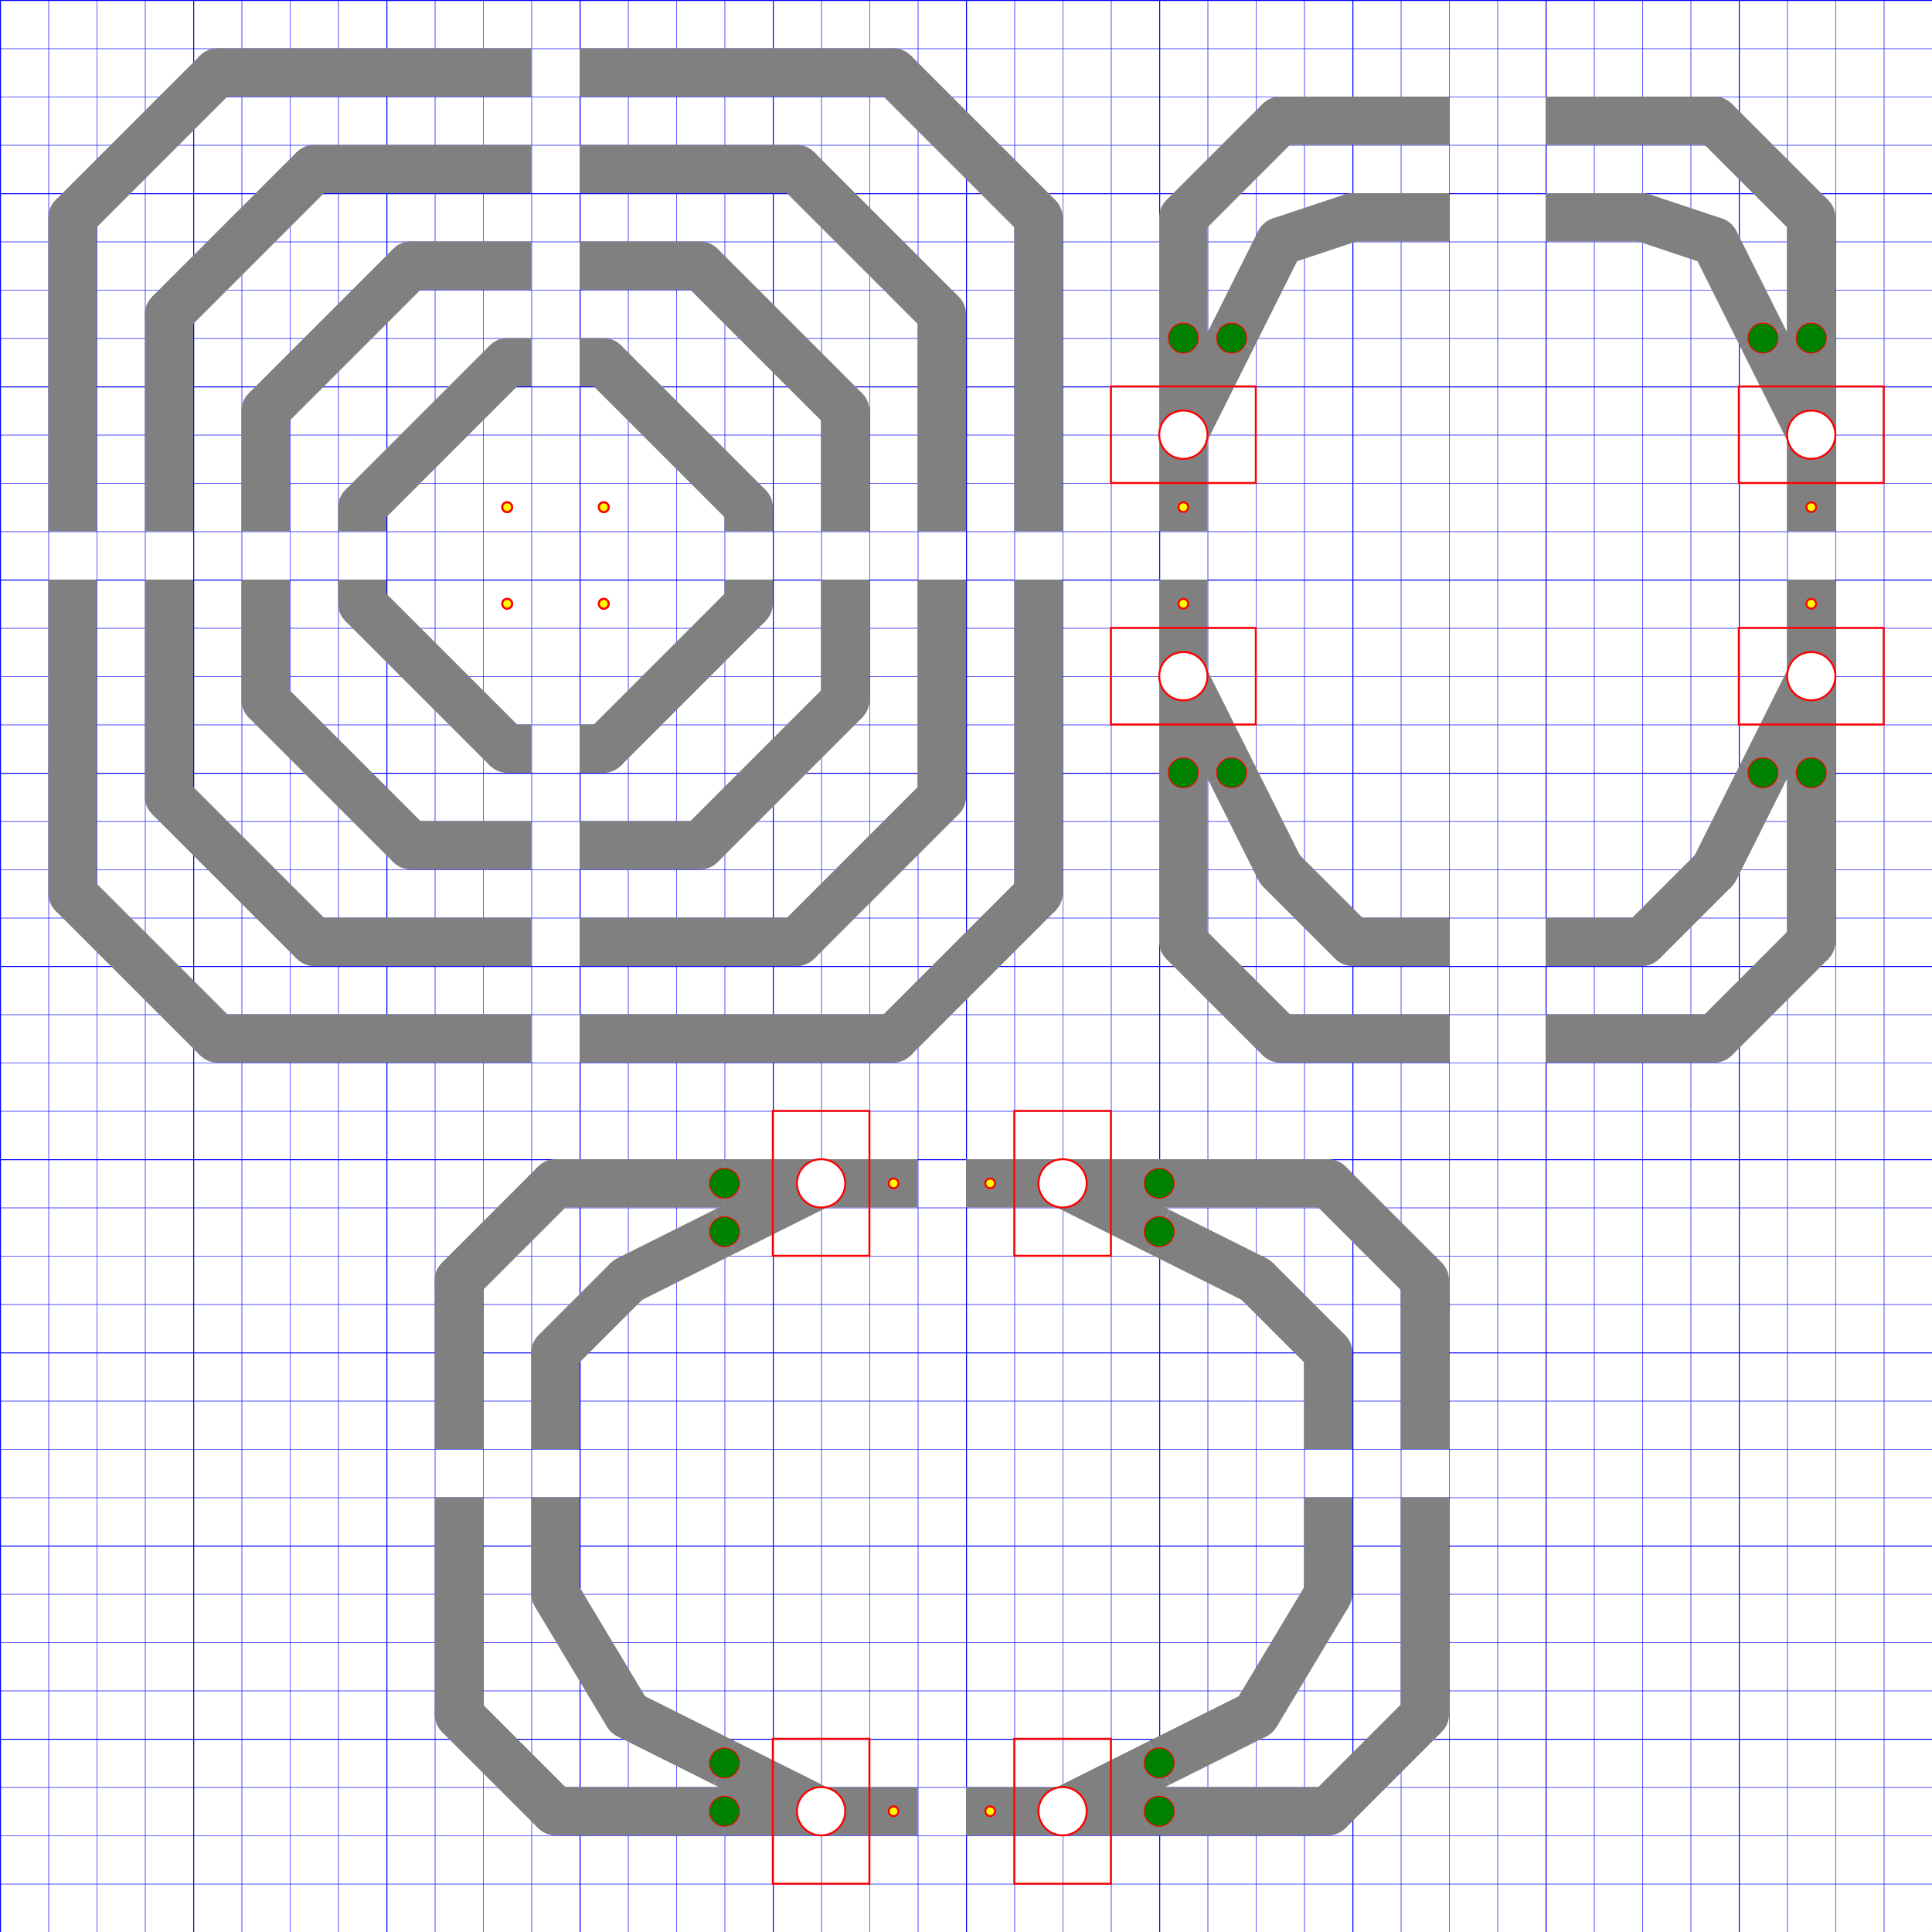
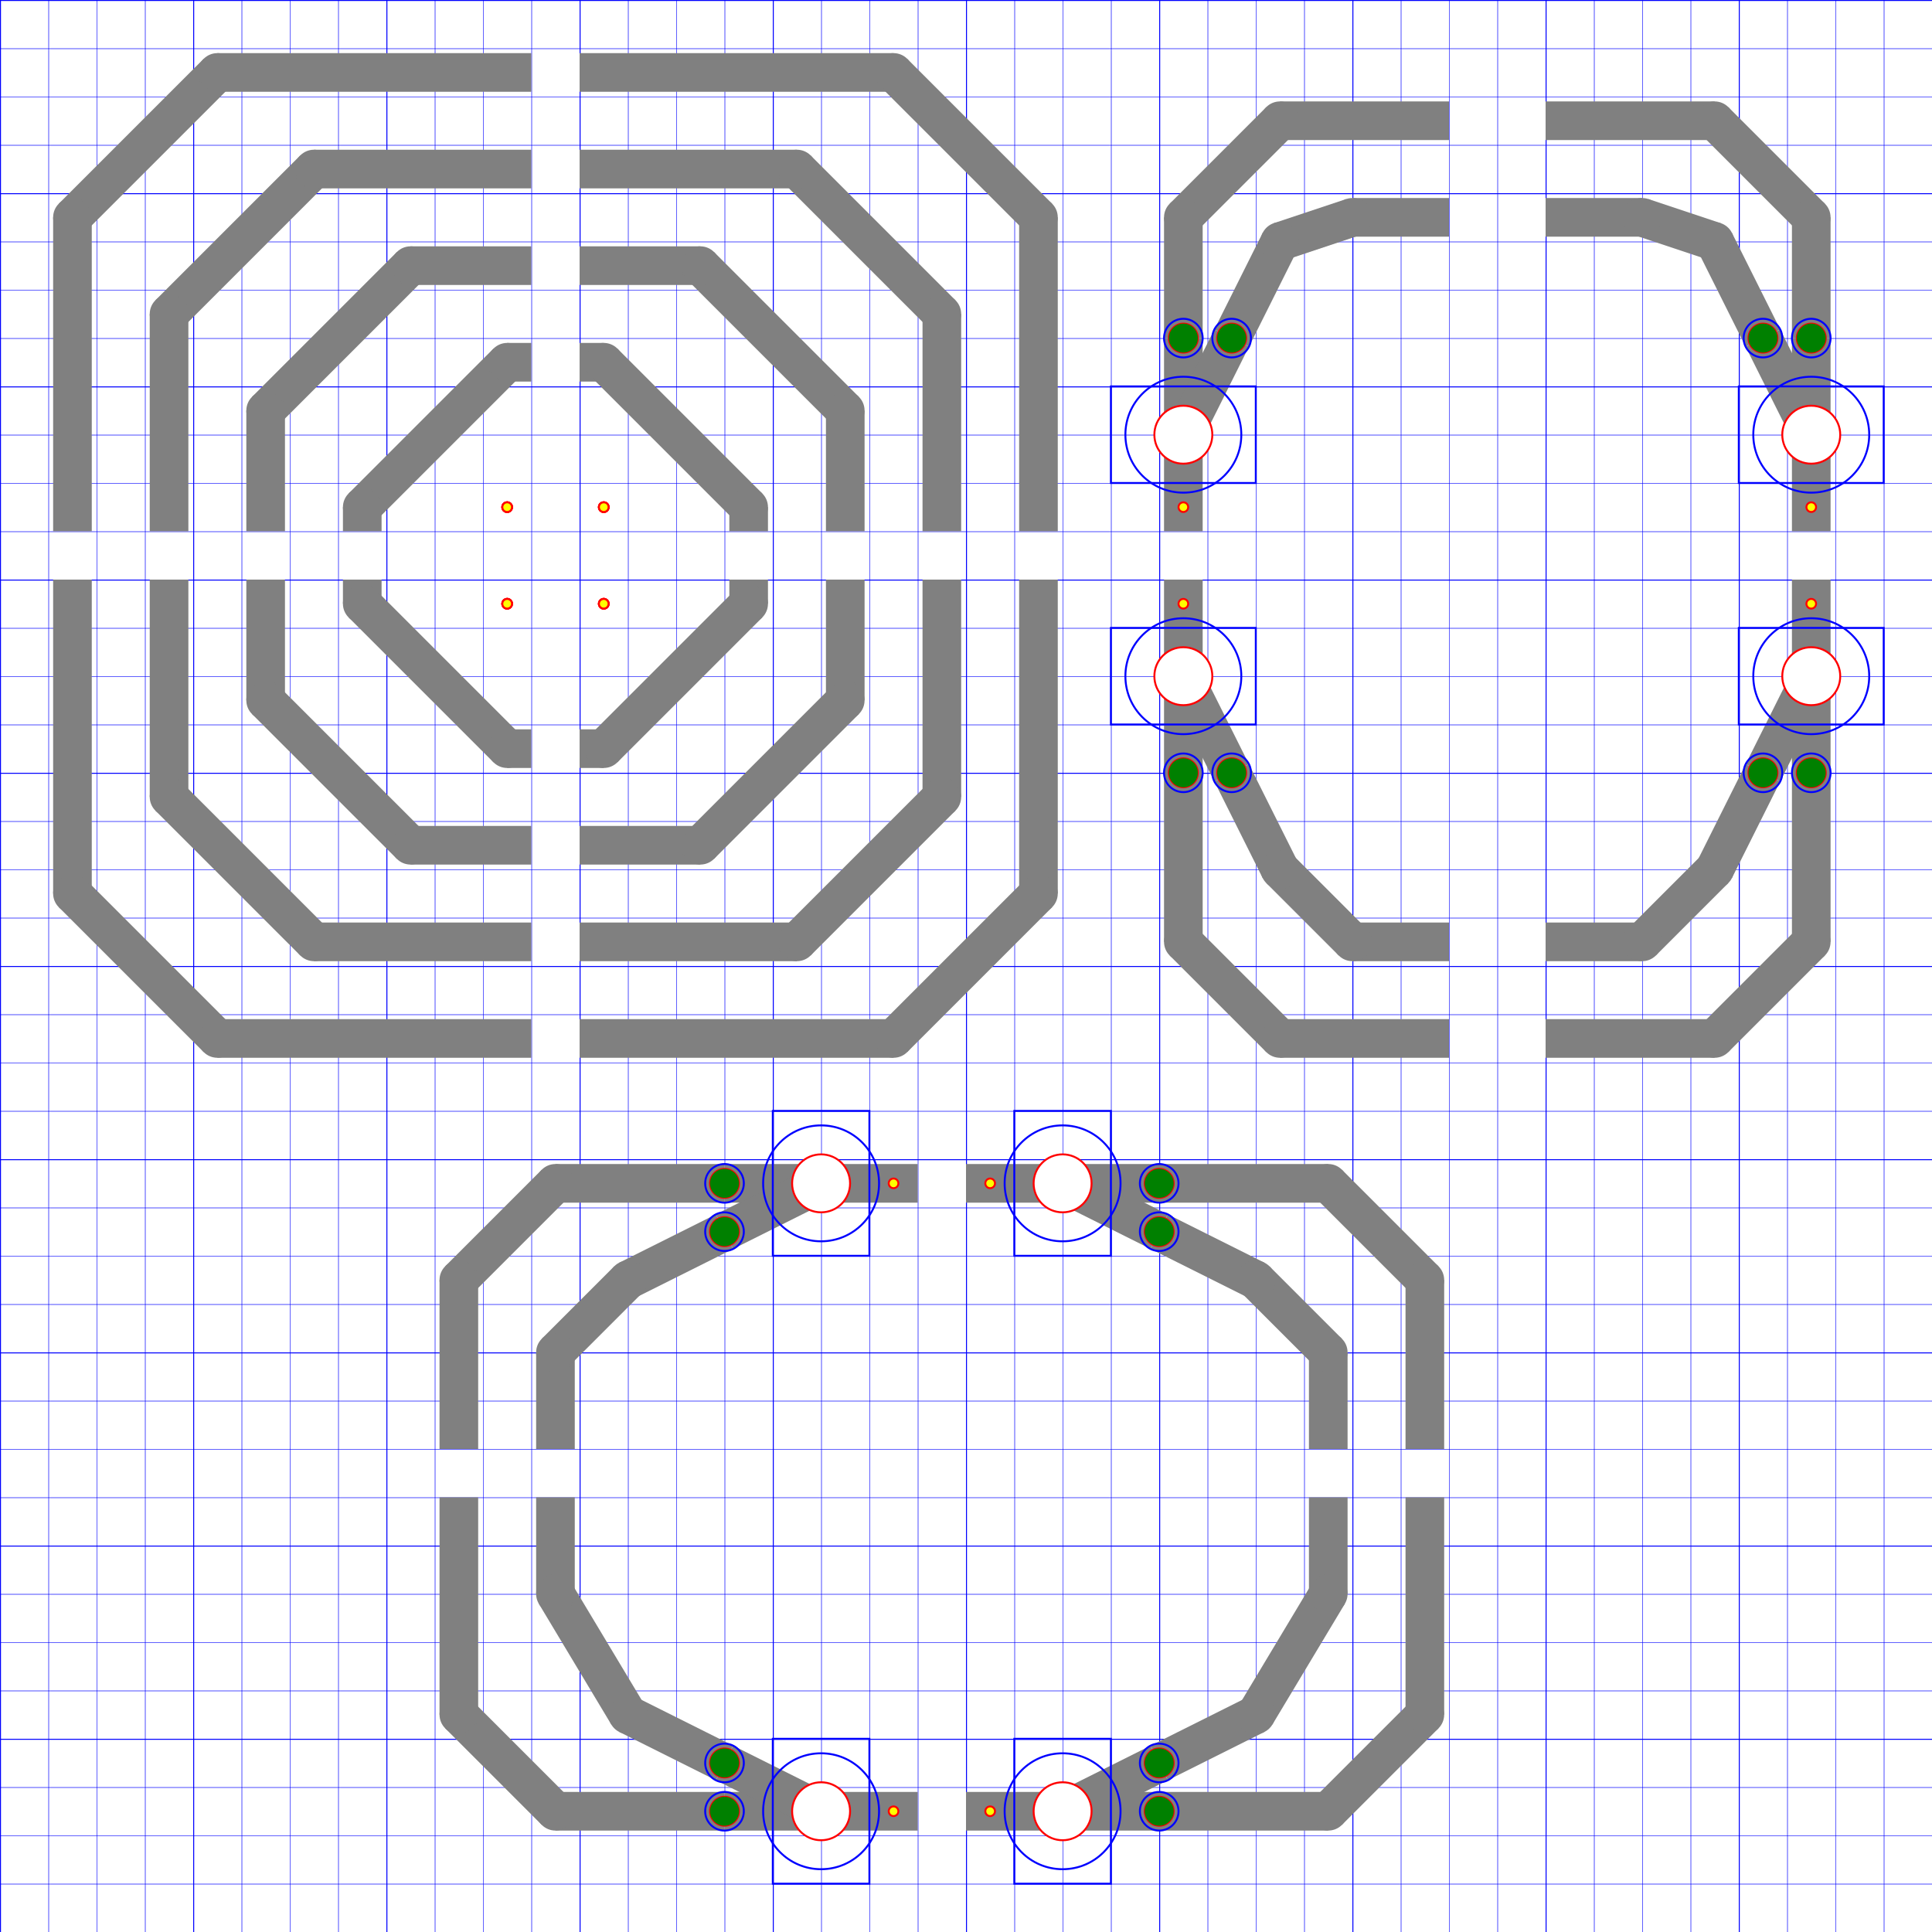
<svg xmlns="http://www.w3.org/2000/svg" baseProfile="full" height="20.0cm" version="1.1" viewBox="0,0,200,200" width="20.0cm">
  <defs>
    <pattern height="5" id="id1" patternUnits="userSpaceOnUse" width="5">
      <path d="M 5 0 L 0 0 0 5" fill="none" stroke="rgb(0%,0%,100%)" stroke-width="0.1" />
    </pattern>
    <pattern height="20" id="id2" patternUnits="userSpaceOnUse" width="20">
      <rect fill="url(#id1) none" height="20" width="20" x="0" y="0" />
      <path d="M 20 0 L 0 0 0 20" fill="none" stroke="rgb(0%,0%,100%)" stroke-width="0.2" />
    </pattern>
  </defs>
  <g>
    <rect fill="white" height="200" width="200" x="0" y="0" />
    <rect fill="url(#id2) none" height="200" width="200" x="0" y="0" />
  </g>
  <g>
-     <line stroke="gray" stroke-width="5" x1="37.5" x2="37.5" y1="55.0" y2="52.5" />
-     <line stroke="gray" stroke-width="5" x1="37.5" x2="52.5" y1="52.5" y2="37.5" />
-     <line stroke="gray" stroke-width="5" x1="52.5" x2="55.0" y1="37.5" y2="37.5" />
-     <circle cx="37.5" cy="52.5" fill="gray" r="2.5" stroke="none" />
-     <circle cx="52.5" cy="37.5" fill="gray" r="2.5" stroke="none" />
-     <line stroke="gray" stroke-width="5" x1="77.5" x2="77.5" y1="55.0" y2="52.5" />
-     <line stroke="gray" stroke-width="5" x1="77.5" x2="62.5" y1="52.5" y2="37.5" />
-     <line stroke="gray" stroke-width="5" x1="62.5" x2="60.0" y1="37.5" y2="37.5" />
-     <circle cx="77.5" cy="52.5" fill="gray" r="2.5" stroke="none" />
-     <circle cx="62.5" cy="37.5" fill="gray" r="2.5" stroke="none" />
-     <line stroke="gray" stroke-width="5" x1="37.5" x2="37.5" y1="60.0" y2="62.5" />
-     <line stroke="gray" stroke-width="5" x1="37.5" x2="52.5" y1="62.5" y2="77.5" />
-     <line stroke="gray" stroke-width="5" x1="52.5" x2="55.0" y1="77.5" y2="77.5" />
-     <circle cx="37.5" cy="62.5" fill="gray" r="2.5" stroke="none" />
-     <circle cx="52.5" cy="77.5" fill="gray" r="2.5" stroke="none" />
-     <line stroke="gray" stroke-width="5" x1="77.5" x2="77.5" y1="60.0" y2="62.5" />
-     <line stroke="gray" stroke-width="5" x1="77.5" x2="62.5" y1="62.5" y2="77.5" />
-     <line stroke="gray" stroke-width="5" x1="62.5" x2="60.0" y1="77.5" y2="77.5" />
-     <circle cx="77.5" cy="62.5" fill="gray" r="2.5" stroke="none" />
-     <circle cx="62.5" cy="77.5" fill="gray" r="2.5" stroke="none" />
-     <line stroke="gray" stroke-width="5" x1="27.5" x2="27.5" y1="55.0" y2="42.5" />
-     <line stroke="gray" stroke-width="5" x1="27.5" x2="42.5" y1="42.5" y2="27.5" />
-     <line stroke="gray" stroke-width="5" x1="42.5" x2="55.0" y1="27.5" y2="27.5" />
-     <circle cx="27.5" cy="42.5" fill="gray" r="2.5" stroke="none" />
-     <circle cx="42.5" cy="27.5" fill="gray" r="2.5" stroke="none" />
-     <line stroke="gray" stroke-width="5" x1="87.5" x2="87.5" y1="55.0" y2="42.5" />
-     <line stroke="gray" stroke-width="5" x1="87.5" x2="72.5" y1="42.5" y2="27.5" />
-     <line stroke="gray" stroke-width="5" x1="72.5" x2="60.0" y1="27.5" y2="27.5" />
-     <circle cx="87.5" cy="42.5" fill="gray" r="2.5" stroke="none" />
-     <circle cx="72.5" cy="27.5" fill="gray" r="2.5" stroke="none" />
-     <line stroke="gray" stroke-width="5" x1="27.5" x2="27.5" y1="60.0" y2="72.5" />
-     <line stroke="gray" stroke-width="5" x1="27.5" x2="42.5" y1="72.5" y2="87.5" />
-     <line stroke="gray" stroke-width="5" x1="42.5" x2="55.0" y1="87.5" y2="87.5" />
-     <circle cx="27.5" cy="72.5" fill="gray" r="2.5" stroke="none" />
-     <circle cx="42.5" cy="87.5" fill="gray" r="2.5" stroke="none" />
-     <line stroke="gray" stroke-width="5" x1="87.5" x2="87.5" y1="60.0" y2="72.5" />
-     <line stroke="gray" stroke-width="5" x1="87.5" x2="72.5" y1="72.5" y2="87.5" />
-     <line stroke="gray" stroke-width="5" x1="72.5" x2="60.0" y1="87.5" y2="87.5" />
-     <circle cx="87.5" cy="72.5" fill="gray" r="2.5" stroke="none" />
-     <circle cx="72.5" cy="87.5" fill="gray" r="2.5" stroke="none" />
-     <line stroke="gray" stroke-width="5" x1="17.5" x2="17.5" y1="55.0" y2="32.5" />
-     <line stroke="gray" stroke-width="5" x1="17.5" x2="32.5" y1="32.5" y2="17.5" />
-     <line stroke="gray" stroke-width="5" x1="32.5" x2="55.0" y1="17.5" y2="17.5" />
-     <circle cx="17.5" cy="32.5" fill="gray" r="2.5" stroke="none" />
-     <circle cx="32.5" cy="17.5" fill="gray" r="2.5" stroke="none" />
-     <line stroke="gray" stroke-width="5" x1="97.5" x2="97.5" y1="55.0" y2="32.5" />
-     <line stroke="gray" stroke-width="5" x1="97.5" x2="82.5" y1="32.5" y2="17.5" />
-     <line stroke="gray" stroke-width="5" x1="82.5" x2="60.0" y1="17.5" y2="17.5" />
-     <circle cx="97.5" cy="32.5" fill="gray" r="2.5" stroke="none" />
-     <circle cx="82.5" cy="17.5" fill="gray" r="2.5" stroke="none" />
-     <line stroke="gray" stroke-width="5" x1="17.5" x2="17.5" y1="60.0" y2="82.5" />
-     <line stroke="gray" stroke-width="5" x1="17.5" x2="32.5" y1="82.5" y2="97.5" />
-     <line stroke="gray" stroke-width="5" x1="32.5" x2="55.0" y1="97.5" y2="97.5" />
-     <circle cx="17.5" cy="82.5" fill="gray" r="2.5" stroke="none" />
-     <circle cx="32.5" cy="97.5" fill="gray" r="2.5" stroke="none" />
-     <line stroke="gray" stroke-width="5" x1="97.5" x2="97.5" y1="60.0" y2="82.5" />
-     <line stroke="gray" stroke-width="5" x1="97.5" x2="82.5" y1="82.5" y2="97.5" />
-     <line stroke="gray" stroke-width="5" x1="82.5" x2="60.0" y1="97.5" y2="97.5" />
-     <circle cx="97.5" cy="82.5" fill="gray" r="2.5" stroke="none" />
-     <circle cx="82.5" cy="97.5" fill="gray" r="2.5" stroke="none" />
-     <line stroke="gray" stroke-width="5" x1="7.5" x2="7.5" y1="55.0" y2="22.5" />
-     <line stroke="gray" stroke-width="5" x1="7.5" x2="22.5" y1="22.5" y2="7.5" />
-     <line stroke="gray" stroke-width="5" x1="22.5" x2="55.0" y1="7.5" y2="7.5" />
-     <circle cx="7.5" cy="22.5" fill="gray" r="2.5" stroke="none" />
-     <circle cx="22.5" cy="7.5" fill="gray" r="2.5" stroke="none" />
-     <line stroke="gray" stroke-width="5" x1="107.5" x2="107.5" y1="55.0" y2="22.5" />
-     <line stroke="gray" stroke-width="5" x1="107.5" x2="92.5" y1="22.5" y2="7.5" />
-     <line stroke="gray" stroke-width="5" x1="92.5" x2="60.0" y1="7.5" y2="7.5" />
-     <circle cx="107.5" cy="22.5" fill="gray" r="2.5" stroke="none" />
-     <circle cx="92.5" cy="7.5" fill="gray" r="2.5" stroke="none" />
-     <line stroke="gray" stroke-width="5" x1="7.5" x2="7.5" y1="60.0" y2="92.5" />
-     <line stroke="gray" stroke-width="5" x1="7.5" x2="22.5" y1="92.5" y2="107.5" />
-     <line stroke="gray" stroke-width="5" x1="22.5" x2="55.0" y1="107.5" y2="107.5" />
-     <circle cx="7.5" cy="92.5" fill="gray" r="2.5" stroke="none" />
-     <circle cx="22.5" cy="107.5" fill="gray" r="2.5" stroke="none" />
-     <line stroke="gray" stroke-width="5" x1="107.5" x2="107.5" y1="60.0" y2="92.5" />
-     <line stroke="gray" stroke-width="5" x1="107.5" x2="92.5" y1="92.5" y2="107.5" />
-     <line stroke="gray" stroke-width="5" x1="92.5" x2="60.0" y1="107.5" y2="107.5" />
-     <circle cx="107.5" cy="92.5" fill="gray" r="2.5" stroke="none" />
-     <circle cx="92.5" cy="107.5" fill="gray" r="2.5" stroke="none" />
-     <line stroke="gray" stroke-width="5" x1="122.5" x2="122.5" y1="60.0" y2="80.0" />
-     <line stroke="gray" stroke-width="5" x1="122.5" x2="127.5" y1="70.0" y2="80.0" />
-     <circle cx="122.5" cy="70.0" fill="white" r="2.5" />
-     <line stroke="gray" stroke-width="5" x1="127.5" x2="132.5" y1="80.0" y2="90.0" />
-     <line stroke="gray" stroke-width="5" x1="122.5" x2="122.5" y1="80.0" y2="97.5" />
-     <line stroke="gray" stroke-width="5" x1="122.5" x2="132.5" y1="97.5" y2="107.5" />
-     <line stroke="gray" stroke-width="5" x1="132.5" x2="140.0" y1="90.0" y2="97.5" />
-     <line stroke="gray" stroke-width="5" x1="140.0" x2="150.0" y1="97.5" y2="97.5" />
-     <line stroke="gray" stroke-width="5" x1="132.5" x2="150.0" y1="107.5" y2="107.5" />
-     <circle cx="132.5" cy="107.5" fill="gray" r="2.5" stroke="none" />
-     <circle cx="140.0" cy="97.5" fill="gray" r="2.5" stroke="none" />
-     <circle cx="122.5" cy="97.5" fill="gray" r="2.5" stroke="none" />
-     <circle cx="132.5" cy="90.0" fill="gray" r="2.5" stroke="none" />
-     <line stroke="gray" stroke-width="5" x1="187.5" x2="187.5" y1="60.0" y2="80.0" />
-     <line stroke="gray" stroke-width="5" x1="187.5" x2="182.5" y1="70.0" y2="80.0" />
-     <circle cx="187.5" cy="70.0" fill="white" r="2.5" />
-     <line stroke="gray" stroke-width="5" x1="182.5" x2="177.5" y1="80.0" y2="90.0" />
-     <line stroke="gray" stroke-width="5" x1="187.5" x2="187.5" y1="80.0" y2="97.5" />
-     <line stroke="gray" stroke-width="5" x1="187.5" x2="177.5" y1="97.5" y2="107.5" />
-     <line stroke="gray" stroke-width="5" x1="177.5" x2="170.0" y1="90.0" y2="97.5" />
-     <line stroke="gray" stroke-width="5" x1="170.0" x2="160.0" y1="97.5" y2="97.5" />
-     <line stroke="gray" stroke-width="5" x1="177.5" x2="160.0" y1="107.5" y2="107.5" />
-     <circle cx="177.5" cy="107.5" fill="gray" r="2.5" stroke="none" />
-     <circle cx="170.0" cy="97.5" fill="gray" r="2.5" stroke="none" />
-     <circle cx="187.5" cy="97.5" fill="gray" r="2.5" stroke="none" />
-     <circle cx="177.5" cy="90.0" fill="gray" r="2.5" stroke="none" />
-     <line stroke="gray" stroke-width="5" x1="122.5" x2="122.5" y1="55.0" y2="35.0" />
-     <line stroke="gray" stroke-width="5" x1="122.5" x2="127.5" y1="45.0" y2="35.0" />
-     <circle cx="122.5" cy="45.0" fill="white" r="2.5" />
-     <line stroke="gray" stroke-width="5" x1="127.5" x2="132.5" y1="35.0" y2="25.0" />
-     <line stroke="gray" stroke-width="5" x1="122.5" x2="122.5" y1="35.0" y2="22.5" />
-     <line stroke="gray" stroke-width="5" x1="122.5" x2="132.5" y1="22.5" y2="12.5" />
-     <line stroke="gray" stroke-width="5" x1="132.5" x2="140.0" y1="25.0" y2="22.5" />
-     <line stroke="gray" stroke-width="5" x1="140.0" x2="150.0" y1="22.5" y2="22.5" />
-     <line stroke="gray" stroke-width="5" x1="132.5" x2="150.0" y1="12.5" y2="12.5" />
-     <circle cx="132.5" cy="12.5" fill="gray" r="2.5" stroke="none" />
-     <circle cx="140.0" cy="22.5" fill="gray" r="2.5" stroke="none" />
-     <circle cx="122.5" cy="22.5" fill="gray" r="2.5" stroke="none" />
-     <circle cx="132.5" cy="25.0" fill="gray" r="2.5" stroke="none" />
-     <line stroke="gray" stroke-width="5" x1="187.5" x2="187.5" y1="55.0" y2="35.0" />
-     <line stroke="gray" stroke-width="5" x1="187.5" x2="182.5" y1="45.0" y2="35.0" />
-     <circle cx="187.5" cy="45.0" fill="white" r="2.5" />
-     <line stroke="gray" stroke-width="5" x1="182.5" x2="177.5" y1="35.0" y2="25.0" />
-     <line stroke="gray" stroke-width="5" x1="187.5" x2="187.5" y1="35.0" y2="22.5" />
-     <line stroke="gray" stroke-width="5" x1="187.5" x2="177.5" y1="22.5" y2="12.5" />
-     <line stroke="gray" stroke-width="5" x1="177.5" x2="170.0" y1="25.0" y2="22.5" />
-     <line stroke="gray" stroke-width="5" x1="170.0" x2="160.0" y1="22.5" y2="22.5" />
-     <line stroke="gray" stroke-width="5" x1="177.5" x2="160.0" y1="12.5" y2="12.5" />
-     <circle cx="177.5" cy="12.5" fill="gray" r="2.5" stroke="none" />
-     <circle cx="170.0" cy="22.5" fill="gray" r="2.5" stroke="none" />
-     <circle cx="187.5" cy="22.5" fill="gray" r="2.5" stroke="none" />
-     <circle cx="177.5" cy="25.0" fill="gray" r="2.5" stroke="none" />
-     <line stroke="gray" stroke-width="5" x1="100.0" x2="120.0" y1="122.5" y2="122.5" />
-     <line stroke="gray" stroke-width="5" x1="110.0" x2="120.0" y1="122.5" y2="127.5" />
-     <circle cx="110.0" cy="122.5" fill="white" r="2.5" />
-     <line stroke="gray" stroke-width="5" x1="120.0" x2="130.0" y1="127.5" y2="132.5" />
-     <line stroke="gray" stroke-width="5" x1="120.0" x2="137.5" y1="122.5" y2="122.5" />
-     <line stroke="gray" stroke-width="5" x1="137.5" x2="147.5" y1="122.5" y2="132.5" />
-     <line stroke="gray" stroke-width="5" x1="130.0" x2="137.5" y1="132.5" y2="140.0" />
-     <line stroke="gray" stroke-width="5" x1="137.5" x2="137.5" y1="140.0" y2="150.0" />
-     <line stroke="gray" stroke-width="5" x1="147.5" x2="147.5" y1="132.5" y2="150.0" />
-     <circle cx="147.5" cy="132.5" fill="gray" r="2.5" stroke="none" />
-     <circle cx="137.5" cy="140.0" fill="gray" r="2.5" stroke="none" />
-     <circle cx="137.5" cy="122.5" fill="gray" r="2.5" stroke="none" />
-     <circle cx="130.0" cy="132.5" fill="gray" r="2.5" stroke="none" />
-     <line stroke="gray" stroke-width="5" x1="100.0" x2="120.0" y1="187.5" y2="187.5" />
-     <line stroke="gray" stroke-width="5" x1="110.0" x2="120.0" y1="187.5" y2="182.5" />
-     <circle cx="110.0" cy="187.5" fill="white" r="2.5" />
-     <line stroke="gray" stroke-width="5" x1="120.0" x2="130.0" y1="182.5" y2="177.5" />
-     <line stroke="gray" stroke-width="5" x1="120.0" x2="137.5" y1="187.5" y2="187.5" />
-     <line stroke="gray" stroke-width="5" x1="137.5" x2="147.5" y1="187.5" y2="177.5" />
-     <line stroke="gray" stroke-width="5" x1="130.0" x2="137.5" y1="177.5" y2="165.0" />
-     <line stroke="gray" stroke-width="5" x1="137.5" x2="137.5" y1="165.0" y2="155.0" />
-     <line stroke="gray" stroke-width="5" x1="147.5" x2="147.5" y1="177.5" y2="155.0" />
-     <circle cx="147.5" cy="177.5" fill="gray" r="2.5" stroke="none" />
-     <circle cx="137.5" cy="165.0" fill="gray" r="2.5" stroke="none" />
-     <circle cx="137.5" cy="187.5" fill="gray" r="2.5" stroke="none" />
-     <circle cx="130.0" cy="177.5" fill="gray" r="2.5" stroke="none" />
-     <line stroke="gray" stroke-width="5" x1="95.0" x2="75.0" y1="122.5" y2="122.5" />
-     <line stroke="gray" stroke-width="5" x1="85.0" x2="75.0" y1="122.5" y2="127.5" />
-     <circle cx="85.0" cy="122.5" fill="white" r="2.5" />
-     <line stroke="gray" stroke-width="5" x1="75.0" x2="65.0" y1="127.5" y2="132.5" />
-     <line stroke="gray" stroke-width="5" x1="75.0" x2="57.5" y1="122.5" y2="122.5" />
-     <line stroke="gray" stroke-width="5" x1="57.5" x2="47.5" y1="122.5" y2="132.5" />
-     <line stroke="gray" stroke-width="5" x1="65.0" x2="57.5" y1="132.5" y2="140.0" />
-     <line stroke="gray" stroke-width="5" x1="57.5" x2="57.5" y1="140.0" y2="150.0" />
-     <line stroke="gray" stroke-width="5" x1="47.5" x2="47.5" y1="132.5" y2="150.0" />
-     <circle cx="47.5" cy="132.5" fill="gray" r="2.5" stroke="none" />
-     <circle cx="57.5" cy="140.0" fill="gray" r="2.5" stroke="none" />
-     <circle cx="57.5" cy="122.5" fill="gray" r="2.5" stroke="none" />
-     <circle cx="65.0" cy="132.5" fill="gray" r="2.5" stroke="none" />
-     <line stroke="gray" stroke-width="5" x1="95.0" x2="75.0" y1="187.5" y2="187.5" />
-     <line stroke="gray" stroke-width="5" x1="85.0" x2="75.0" y1="187.5" y2="182.5" />
-     <circle cx="85.0" cy="187.5" fill="white" r="2.5" />
-     <line stroke="gray" stroke-width="5" x1="75.0" x2="65.0" y1="182.5" y2="177.5" />
-     <line stroke="gray" stroke-width="5" x1="75.0" x2="57.5" y1="187.5" y2="187.5" />
-     <line stroke="gray" stroke-width="5" x1="57.5" x2="47.5" y1="187.5" y2="177.5" />
-     <line stroke="gray" stroke-width="5" x1="65.0" x2="57.5" y1="177.5" y2="165.0" />
-     <line stroke="gray" stroke-width="5" x1="57.5" x2="57.5" y1="165.0" y2="155.0" />
-     <line stroke="gray" stroke-width="5" x1="47.5" x2="47.5" y1="177.5" y2="155.0" />
-     <circle cx="47.5" cy="177.5" fill="gray" r="2.5" stroke="none" />
-     <circle cx="57.5" cy="165.0" fill="gray" r="2.5" stroke="none" />
-     <circle cx="57.5" cy="187.5" fill="gray" r="2.5" stroke="none" />
-     <circle cx="65.0" cy="177.5" fill="gray" r="2.5" stroke="none" />
+     <line stroke="gray" stroke-width="4" x1="37.5" x2="37.5" y1="55.0" y2="52.5" />
+     <line stroke="gray" stroke-width="4" x1="37.5" x2="52.5" y1="52.5" y2="37.5" />
+     <line stroke="gray" stroke-width="4" x1="52.5" x2="55.0" y1="37.5" y2="37.5" />
+     <circle cx="37.5" cy="52.5" fill="gray" r="2.0" stroke="none" />
+     <circle cx="52.5" cy="37.5" fill="gray" r="2.0" stroke="none" />
+     <line stroke="gray" stroke-width="4" x1="77.5" x2="77.5" y1="55.0" y2="52.5" />
+     <line stroke="gray" stroke-width="4" x1="77.5" x2="62.5" y1="52.5" y2="37.5" />
+     <line stroke="gray" stroke-width="4" x1="62.5" x2="60.0" y1="37.5" y2="37.5" />
+     <circle cx="77.5" cy="52.5" fill="gray" r="2.0" stroke="none" />
+     <circle cx="62.5" cy="37.5" fill="gray" r="2.0" stroke="none" />
+     <line stroke="gray" stroke-width="4" x1="37.5" x2="37.5" y1="60.0" y2="62.5" />
+     <line stroke="gray" stroke-width="4" x1="37.5" x2="52.5" y1="62.5" y2="77.5" />
+     <line stroke="gray" stroke-width="4" x1="52.5" x2="55.0" y1="77.5" y2="77.5" />
+     <circle cx="37.5" cy="62.5" fill="gray" r="2.0" stroke="none" />
+     <circle cx="52.5" cy="77.5" fill="gray" r="2.0" stroke="none" />
+     <line stroke="gray" stroke-width="4" x1="77.5" x2="77.5" y1="60.0" y2="62.5" />
+     <line stroke="gray" stroke-width="4" x1="77.5" x2="62.5" y1="62.5" y2="77.5" />
+     <line stroke="gray" stroke-width="4" x1="62.5" x2="60.0" y1="77.5" y2="77.5" />
+     <circle cx="77.5" cy="62.5" fill="gray" r="2.0" stroke="none" />
+     <circle cx="62.5" cy="77.5" fill="gray" r="2.0" stroke="none" />
+     <line stroke="gray" stroke-width="4" x1="27.5" x2="27.5" y1="55.0" y2="42.5" />
+     <line stroke="gray" stroke-width="4" x1="27.5" x2="42.5" y1="42.5" y2="27.5" />
+     <line stroke="gray" stroke-width="4" x1="42.5" x2="55.0" y1="27.5" y2="27.5" />
+     <circle cx="27.5" cy="42.5" fill="gray" r="2.0" stroke="none" />
+     <circle cx="42.5" cy="27.5" fill="gray" r="2.0" stroke="none" />
+     <line stroke="gray" stroke-width="4" x1="87.5" x2="87.5" y1="55.0" y2="42.5" />
+     <line stroke="gray" stroke-width="4" x1="87.5" x2="72.5" y1="42.5" y2="27.5" />
+     <line stroke="gray" stroke-width="4" x1="72.5" x2="60.0" y1="27.5" y2="27.5" />
+     <circle cx="87.5" cy="42.5" fill="gray" r="2.0" stroke="none" />
+     <circle cx="72.5" cy="27.5" fill="gray" r="2.0" stroke="none" />
+     <line stroke="gray" stroke-width="4" x1="27.5" x2="27.5" y1="60.0" y2="72.5" />
+     <line stroke="gray" stroke-width="4" x1="27.5" x2="42.5" y1="72.5" y2="87.5" />
+     <line stroke="gray" stroke-width="4" x1="42.5" x2="55.0" y1="87.5" y2="87.5" />
+     <circle cx="27.5" cy="72.5" fill="gray" r="2.0" stroke="none" />
+     <circle cx="42.5" cy="87.5" fill="gray" r="2.0" stroke="none" />
+     <line stroke="gray" stroke-width="4" x1="87.5" x2="87.5" y1="60.0" y2="72.5" />
+     <line stroke="gray" stroke-width="4" x1="87.5" x2="72.5" y1="72.5" y2="87.5" />
+     <line stroke="gray" stroke-width="4" x1="72.5" x2="60.0" y1="87.5" y2="87.5" />
+     <circle cx="87.5" cy="72.5" fill="gray" r="2.0" stroke="none" />
+     <circle cx="72.5" cy="87.5" fill="gray" r="2.0" stroke="none" />
+     <line stroke="gray" stroke-width="4" x1="17.5" x2="17.5" y1="55.0" y2="32.5" />
+     <line stroke="gray" stroke-width="4" x1="17.5" x2="32.5" y1="32.5" y2="17.5" />
+     <line stroke="gray" stroke-width="4" x1="32.5" x2="55.0" y1="17.5" y2="17.5" />
+     <circle cx="17.5" cy="32.5" fill="gray" r="2.0" stroke="none" />
+     <circle cx="32.5" cy="17.5" fill="gray" r="2.0" stroke="none" />
+     <line stroke="gray" stroke-width="4" x1="97.5" x2="97.5" y1="55.0" y2="32.5" />
+     <line stroke="gray" stroke-width="4" x1="97.5" x2="82.5" y1="32.5" y2="17.5" />
+     <line stroke="gray" stroke-width="4" x1="82.5" x2="60.0" y1="17.5" y2="17.5" />
+     <circle cx="97.5" cy="32.5" fill="gray" r="2.0" stroke="none" />
+     <circle cx="82.5" cy="17.5" fill="gray" r="2.0" stroke="none" />
+     <line stroke="gray" stroke-width="4" x1="17.5" x2="17.5" y1="60.0" y2="82.5" />
+     <line stroke="gray" stroke-width="4" x1="17.5" x2="32.5" y1="82.5" y2="97.5" />
+     <line stroke="gray" stroke-width="4" x1="32.5" x2="55.0" y1="97.5" y2="97.5" />
+     <circle cx="17.5" cy="82.5" fill="gray" r="2.0" stroke="none" />
+     <circle cx="32.5" cy="97.5" fill="gray" r="2.0" stroke="none" />
+     <line stroke="gray" stroke-width="4" x1="97.5" x2="97.5" y1="60.0" y2="82.5" />
+     <line stroke="gray" stroke-width="4" x1="97.5" x2="82.5" y1="82.5" y2="97.5" />
+     <line stroke="gray" stroke-width="4" x1="82.5" x2="60.0" y1="97.5" y2="97.5" />
+     <circle cx="97.5" cy="82.5" fill="gray" r="2.0" stroke="none" />
+     <circle cx="82.5" cy="97.5" fill="gray" r="2.0" stroke="none" />
+     <line stroke="gray" stroke-width="4" x1="7.5" x2="7.5" y1="55.0" y2="22.5" />
+     <line stroke="gray" stroke-width="4" x1="7.5" x2="22.5" y1="22.5" y2="7.5" />
+     <line stroke="gray" stroke-width="4" x1="22.5" x2="55.0" y1="7.5" y2="7.5" />
+     <circle cx="7.5" cy="22.5" fill="gray" r="2.0" stroke="none" />
+     <circle cx="22.5" cy="7.5" fill="gray" r="2.0" stroke="none" />
+     <line stroke="gray" stroke-width="4" x1="107.5" x2="107.5" y1="55.0" y2="22.5" />
+     <line stroke="gray" stroke-width="4" x1="107.5" x2="92.5" y1="22.5" y2="7.5" />
+     <line stroke="gray" stroke-width="4" x1="92.5" x2="60.0" y1="7.5" y2="7.5" />
+     <circle cx="107.5" cy="22.5" fill="gray" r="2.0" stroke="none" />
+     <circle cx="92.5" cy="7.5" fill="gray" r="2.0" stroke="none" />
+     <line stroke="gray" stroke-width="4" x1="7.5" x2="7.5" y1="60.0" y2="92.5" />
+     <line stroke="gray" stroke-width="4" x1="7.5" x2="22.5" y1="92.5" y2="107.5" />
+     <line stroke="gray" stroke-width="4" x1="22.5" x2="55.0" y1="107.5" y2="107.5" />
+     <circle cx="7.5" cy="92.5" fill="gray" r="2.0" stroke="none" />
+     <circle cx="22.5" cy="107.5" fill="gray" r="2.0" stroke="none" />
+     <line stroke="gray" stroke-width="4" x1="107.5" x2="107.5" y1="60.0" y2="92.5" />
+     <line stroke="gray" stroke-width="4" x1="107.5" x2="92.5" y1="92.5" y2="107.5" />
+     <line stroke="gray" stroke-width="4" x1="92.5" x2="60.0" y1="107.5" y2="107.5" />
+     <circle cx="107.5" cy="92.5" fill="gray" r="2.0" stroke="none" />
+     <circle cx="92.5" cy="107.5" fill="gray" r="2.0" stroke="none" />
+     <line stroke="gray" stroke-width="4" x1="122.5" x2="122.5" y1="60.0" y2="80.0" />
+     <line stroke="gray" stroke-width="4" x1="122.5" x2="127.5" y1="70.0" y2="80.0" />
+     <circle cx="122.5" cy="70.0" fill="white" r="3.0" />
+     <line stroke="gray" stroke-width="4" x1="127.5" x2="132.5" y1="80.0" y2="90.0" />
+     <line stroke="gray" stroke-width="4" x1="122.5" x2="122.5" y1="80.0" y2="97.5" />
+     <line stroke="gray" stroke-width="4" x1="122.5" x2="132.5" y1="97.5" y2="107.5" />
+     <line stroke="gray" stroke-width="4" x1="132.5" x2="140.0" y1="90.0" y2="97.5" />
+     <line stroke="gray" stroke-width="4" x1="140.0" x2="150.0" y1="97.5" y2="97.5" />
+     <line stroke="gray" stroke-width="4" x1="132.5" x2="150.0" y1="107.5" y2="107.5" />
+     <circle cx="132.5" cy="107.5" fill="gray" r="2.0" stroke="none" />
+     <circle cx="140.0" cy="97.5" fill="gray" r="2.0" stroke="none" />
+     <circle cx="122.5" cy="97.5" fill="gray" r="2.0" stroke="none" />
+     <circle cx="132.5" cy="90.0" fill="gray" r="2.0" stroke="none" />
+     <line stroke="gray" stroke-width="4" x1="187.5" x2="187.5" y1="60.0" y2="80.0" />
+     <line stroke="gray" stroke-width="4" x1="187.5" x2="182.5" y1="70.0" y2="80.0" />
+     <circle cx="187.5" cy="70.0" fill="white" r="3.0" />
+     <line stroke="gray" stroke-width="4" x1="182.5" x2="177.5" y1="80.0" y2="90.0" />
+     <line stroke="gray" stroke-width="4" x1="187.5" x2="187.5" y1="80.0" y2="97.5" />
+     <line stroke="gray" stroke-width="4" x1="187.5" x2="177.5" y1="97.5" y2="107.5" />
+     <line stroke="gray" stroke-width="4" x1="177.5" x2="170.0" y1="90.0" y2="97.5" />
+     <line stroke="gray" stroke-width="4" x1="170.0" x2="160.0" y1="97.5" y2="97.5" />
+     <line stroke="gray" stroke-width="4" x1="177.5" x2="160.0" y1="107.5" y2="107.5" />
+     <circle cx="177.5" cy="107.5" fill="gray" r="2.0" stroke="none" />
+     <circle cx="170.0" cy="97.5" fill="gray" r="2.0" stroke="none" />
+     <circle cx="187.5" cy="97.5" fill="gray" r="2.0" stroke="none" />
+     <circle cx="177.5" cy="90.0" fill="gray" r="2.0" stroke="none" />
+     <line stroke="gray" stroke-width="4" x1="122.5" x2="122.5" y1="55.0" y2="35.0" />
+     <line stroke="gray" stroke-width="4" x1="122.5" x2="127.5" y1="45.0" y2="35.0" />
+     <circle cx="122.5" cy="45.0" fill="white" r="3.0" />
+     <line stroke="gray" stroke-width="4" x1="127.5" x2="132.5" y1="35.0" y2="25.0" />
+     <line stroke="gray" stroke-width="4" x1="122.5" x2="122.5" y1="35.0" y2="22.5" />
+     <line stroke="gray" stroke-width="4" x1="122.5" x2="132.5" y1="22.5" y2="12.5" />
+     <line stroke="gray" stroke-width="4" x1="132.5" x2="140.0" y1="25.0" y2="22.5" />
+     <line stroke="gray" stroke-width="4" x1="140.0" x2="150.0" y1="22.5" y2="22.5" />
+     <line stroke="gray" stroke-width="4" x1="132.5" x2="150.0" y1="12.5" y2="12.5" />
+     <circle cx="132.5" cy="12.5" fill="gray" r="2.0" stroke="none" />
+     <circle cx="140.0" cy="22.5" fill="gray" r="2.0" stroke="none" />
+     <circle cx="122.5" cy="22.5" fill="gray" r="2.0" stroke="none" />
+     <circle cx="132.5" cy="25.0" fill="gray" r="2.0" stroke="none" />
+     <line stroke="gray" stroke-width="4" x1="187.5" x2="187.5" y1="55.0" y2="35.0" />
+     <line stroke="gray" stroke-width="4" x1="187.5" x2="182.5" y1="45.0" y2="35.0" />
+     <circle cx="187.5" cy="45.0" fill="white" r="3.0" />
+     <line stroke="gray" stroke-width="4" x1="182.5" x2="177.5" y1="35.0" y2="25.0" />
+     <line stroke="gray" stroke-width="4" x1="187.5" x2="187.5" y1="35.0" y2="22.5" />
+     <line stroke="gray" stroke-width="4" x1="187.5" x2="177.5" y1="22.5" y2="12.5" />
+     <line stroke="gray" stroke-width="4" x1="177.5" x2="170.0" y1="25.0" y2="22.5" />
+     <line stroke="gray" stroke-width="4" x1="170.0" x2="160.0" y1="22.5" y2="22.5" />
+     <line stroke="gray" stroke-width="4" x1="177.5" x2="160.0" y1="12.5" y2="12.5" />
+     <circle cx="177.5" cy="12.5" fill="gray" r="2.0" stroke="none" />
+     <circle cx="170.0" cy="22.5" fill="gray" r="2.0" stroke="none" />
+     <circle cx="187.5" cy="22.5" fill="gray" r="2.0" stroke="none" />
+     <circle cx="177.5" cy="25.0" fill="gray" r="2.0" stroke="none" />
+     <line stroke="gray" stroke-width="4" x1="100.0" x2="120.0" y1="122.5" y2="122.5" />
+     <line stroke="gray" stroke-width="4" x1="110.0" x2="120.0" y1="122.5" y2="127.5" />
+     <circle cx="110.0" cy="122.5" fill="white" r="3.0" />
+     <line stroke="gray" stroke-width="4" x1="120.0" x2="130.0" y1="127.5" y2="132.5" />
+     <line stroke="gray" stroke-width="4" x1="120.0" x2="137.5" y1="122.5" y2="122.5" />
+     <line stroke="gray" stroke-width="4" x1="137.5" x2="147.5" y1="122.5" y2="132.5" />
+     <line stroke="gray" stroke-width="4" x1="130.0" x2="137.5" y1="132.5" y2="140.0" />
+     <line stroke="gray" stroke-width="4" x1="137.5" x2="137.5" y1="140.0" y2="150.0" />
+     <line stroke="gray" stroke-width="4" x1="147.5" x2="147.5" y1="132.5" y2="150.0" />
+     <circle cx="147.5" cy="132.5" fill="gray" r="2.0" stroke="none" />
+     <circle cx="137.5" cy="140.0" fill="gray" r="2.0" stroke="none" />
+     <circle cx="137.5" cy="122.5" fill="gray" r="2.0" stroke="none" />
+     <circle cx="130.0" cy="132.5" fill="gray" r="2.0" stroke="none" />
+     <line stroke="gray" stroke-width="4" x1="100.0" x2="120.0" y1="187.5" y2="187.5" />
+     <line stroke="gray" stroke-width="4" x1="110.0" x2="120.0" y1="187.5" y2="182.5" />
+     <circle cx="110.0" cy="187.5" fill="white" r="3.0" />
+     <line stroke="gray" stroke-width="4" x1="120.0" x2="130.0" y1="182.5" y2="177.5" />
+     <line stroke="gray" stroke-width="4" x1="120.0" x2="137.5" y1="187.5" y2="187.5" />
+     <line stroke="gray" stroke-width="4" x1="137.5" x2="147.5" y1="187.5" y2="177.5" />
+     <line stroke="gray" stroke-width="4" x1="130.0" x2="137.5" y1="177.5" y2="165.0" />
+     <line stroke="gray" stroke-width="4" x1="137.5" x2="137.5" y1="165.0" y2="155.0" />
+     <line stroke="gray" stroke-width="4" x1="147.5" x2="147.5" y1="177.5" y2="155.0" />
+     <circle cx="147.5" cy="177.5" fill="gray" r="2.0" stroke="none" />
+     <circle cx="137.5" cy="165.0" fill="gray" r="2.0" stroke="none" />
+     <circle cx="137.5" cy="187.5" fill="gray" r="2.0" stroke="none" />
+     <circle cx="130.0" cy="177.5" fill="gray" r="2.0" stroke="none" />
+     <line stroke="gray" stroke-width="4" x1="95.0" x2="75.0" y1="122.5" y2="122.5" />
+     <line stroke="gray" stroke-width="4" x1="85.0" x2="75.0" y1="122.5" y2="127.5" />
+     <circle cx="85.0" cy="122.5" fill="white" r="3.0" />
+     <line stroke="gray" stroke-width="4" x1="75.0" x2="65.0" y1="127.5" y2="132.5" />
+     <line stroke="gray" stroke-width="4" x1="75.0" x2="57.5" y1="122.5" y2="122.5" />
+     <line stroke="gray" stroke-width="4" x1="57.5" x2="47.5" y1="122.5" y2="132.5" />
+     <line stroke="gray" stroke-width="4" x1="65.0" x2="57.5" y1="132.5" y2="140.0" />
+     <line stroke="gray" stroke-width="4" x1="57.5" x2="57.5" y1="140.0" y2="150.0" />
+     <line stroke="gray" stroke-width="4" x1="47.5" x2="47.5" y1="132.5" y2="150.0" />
+     <circle cx="47.5" cy="132.5" fill="gray" r="2.0" stroke="none" />
+     <circle cx="57.5" cy="140.0" fill="gray" r="2.0" stroke="none" />
+     <circle cx="57.5" cy="122.5" fill="gray" r="2.0" stroke="none" />
+     <circle cx="65.0" cy="132.5" fill="gray" r="2.0" stroke="none" />
+     <line stroke="gray" stroke-width="4" x1="95.0" x2="75.0" y1="187.5" y2="187.5" />
+     <line stroke="gray" stroke-width="4" x1="85.0" x2="75.0" y1="187.5" y2="182.5" />
+     <circle cx="85.0" cy="187.5" fill="white" r="3.0" />
+     <line stroke="gray" stroke-width="4" x1="75.0" x2="65.0" y1="182.5" y2="177.5" />
+     <line stroke="gray" stroke-width="4" x1="75.0" x2="57.5" y1="187.5" y2="187.5" />
+     <line stroke="gray" stroke-width="4" x1="57.5" x2="47.5" y1="187.5" y2="177.5" />
+     <line stroke="gray" stroke-width="4" x1="65.0" x2="57.5" y1="177.5" y2="165.0" />
+     <line stroke="gray" stroke-width="4" x1="57.5" x2="57.5" y1="165.0" y2="155.0" />
+     <line stroke="gray" stroke-width="4" x1="47.5" x2="47.5" y1="177.5" y2="155.0" />
+     <circle cx="47.5" cy="177.5" fill="gray" r="2.0" stroke="none" />
+     <circle cx="57.5" cy="165.0" fill="gray" r="2.0" stroke="none" />
+     <circle cx="57.5" cy="187.5" fill="gray" r="2.0" stroke="none" />
+     <circle cx="65.0" cy="177.5" fill="gray" r="2.0" stroke="none" />
  </g>
  <g>
-     <circle cx="122.5" cy="70.0" fill="none" r="2.5" stroke="red" stroke-width="0.2" />
-     <rect fill="none" height="10" stroke="red" stroke-width="0.2" width="15" x="115.0" y="65.0" />
+     <circle cx="122.5" cy="70.0" fill="none" r="3.0" stroke="red" stroke-width="0.2" />
+     <circle cx="122.5" cy="70.0" fill="none" r="6.0" stroke="blue" stroke-width="0.2" />
+     <rect fill="none" height="10" stroke="blue" stroke-width="0.2" width="15" x="115.0" y="65.0" />
    <circle cx="127.5" cy="80.0" fill="none" r="1.5" stroke="red" stroke-width="0.2" />
+     <circle cx="127.5" cy="80.0" fill="none" r="2.0" stroke="blue" stroke-width="0.2" />
    <circle cx="122.5" cy="80.0" fill="none" r="1.5" stroke="red" stroke-width="0.2" />
-     <circle cx="187.5" cy="70.0" fill="none" r="2.5" stroke="red" stroke-width="0.2" />
-     <rect fill="none" height="10" stroke="red" stroke-width="0.2" width="15" x="180.0" y="65.0" />
+     <circle cx="122.5" cy="80.0" fill="none" r="2.0" stroke="blue" stroke-width="0.2" />
+     <circle cx="187.5" cy="70.0" fill="none" r="3.0" stroke="red" stroke-width="0.2" />
+     <circle cx="187.5" cy="70.0" fill="none" r="6.0" stroke="blue" stroke-width="0.2" />
+     <rect fill="none" height="10" stroke="blue" stroke-width="0.2" width="15" x="180.0" y="65.0" />
    <circle cx="182.5" cy="80.0" fill="none" r="1.5" stroke="red" stroke-width="0.2" />
+     <circle cx="182.5" cy="80.0" fill="none" r="2.0" stroke="blue" stroke-width="0.2" />
    <circle cx="187.5" cy="80.0" fill="none" r="1.5" stroke="red" stroke-width="0.2" />
-     <circle cx="122.5" cy="45.0" fill="none" r="2.5" stroke="red" stroke-width="0.2" />
-     <rect fill="none" height="10" stroke="red" stroke-width="0.2" width="15" x="115.0" y="40.0" />
+     <circle cx="187.5" cy="80.0" fill="none" r="2.0" stroke="blue" stroke-width="0.2" />
+     <circle cx="122.5" cy="45.0" fill="none" r="3.0" stroke="red" stroke-width="0.2" />
+     <circle cx="122.5" cy="45.0" fill="none" r="6.0" stroke="blue" stroke-width="0.2" />
+     <rect fill="none" height="10" stroke="blue" stroke-width="0.2" width="15" x="115.0" y="40.0" />
    <circle cx="127.5" cy="35.0" fill="none" r="1.5" stroke="red" stroke-width="0.2" />
+     <circle cx="127.5" cy="35.0" fill="none" r="2.0" stroke="blue" stroke-width="0.2" />
    <circle cx="122.5" cy="35.0" fill="none" r="1.5" stroke="red" stroke-width="0.2" />
-     <circle cx="187.5" cy="45.0" fill="none" r="2.5" stroke="red" stroke-width="0.2" />
-     <rect fill="none" height="10" stroke="red" stroke-width="0.2" width="15" x="180.0" y="40.0" />
+     <circle cx="122.5" cy="35.0" fill="none" r="2.0" stroke="blue" stroke-width="0.2" />
+     <circle cx="187.5" cy="45.0" fill="none" r="3.0" stroke="red" stroke-width="0.2" />
+     <circle cx="187.5" cy="45.0" fill="none" r="6.0" stroke="blue" stroke-width="0.2" />
+     <rect fill="none" height="10" stroke="blue" stroke-width="0.2" width="15" x="180.0" y="40.0" />
    <circle cx="182.5" cy="35.0" fill="none" r="1.5" stroke="red" stroke-width="0.2" />
+     <circle cx="182.5" cy="35.0" fill="none" r="2.0" stroke="blue" stroke-width="0.2" />
    <circle cx="187.5" cy="35.0" fill="none" r="1.5" stroke="red" stroke-width="0.2" />
-     <circle cx="110.0" cy="122.5" fill="none" r="2.5" stroke="red" stroke-width="0.2" />
-     <rect fill="none" height="15" stroke="red" stroke-width="0.2" width="10" x="105.0" y="115.0" />
+     <circle cx="187.5" cy="35.0" fill="none" r="2.0" stroke="blue" stroke-width="0.2" />
+     <circle cx="110.0" cy="122.5" fill="none" r="3.0" stroke="red" stroke-width="0.2" />
+     <circle cx="110.0" cy="122.5" fill="none" r="6.0" stroke="blue" stroke-width="0.2" />
+     <rect fill="none" height="15" stroke="blue" stroke-width="0.2" width="10" x="105.0" y="115.0" />
    <circle cx="120.0" cy="127.5" fill="none" r="1.5" stroke="red" stroke-width="0.2" />
+     <circle cx="120.0" cy="127.5" fill="none" r="2.0" stroke="blue" stroke-width="0.2" />
    <circle cx="120.0" cy="122.5" fill="none" r="1.5" stroke="red" stroke-width="0.2" />
-     <circle cx="110.0" cy="187.5" fill="none" r="2.5" stroke="red" stroke-width="0.2" />
-     <rect fill="none" height="15" stroke="red" stroke-width="0.2" width="10" x="105.0" y="180.0" />
+     <circle cx="120.0" cy="122.5" fill="none" r="2.0" stroke="blue" stroke-width="0.2" />
+     <circle cx="110.0" cy="187.5" fill="none" r="3.0" stroke="red" stroke-width="0.2" />
+     <circle cx="110.0" cy="187.5" fill="none" r="6.0" stroke="blue" stroke-width="0.2" />
+     <rect fill="none" height="15" stroke="blue" stroke-width="0.2" width="10" x="105.0" y="180.0" />
    <circle cx="120.0" cy="182.5" fill="none" r="1.5" stroke="red" stroke-width="0.2" />
+     <circle cx="120.0" cy="182.5" fill="none" r="2.0" stroke="blue" stroke-width="0.2" />
    <circle cx="120.0" cy="187.5" fill="none" r="1.5" stroke="red" stroke-width="0.2" />
-     <circle cx="85.0" cy="122.5" fill="none" r="2.5" stroke="red" stroke-width="0.2" />
-     <rect fill="none" height="15" stroke="red" stroke-width="0.2" width="10" x="80.0" y="115.0" />
+     <circle cx="120.0" cy="187.5" fill="none" r="2.0" stroke="blue" stroke-width="0.2" />
+     <circle cx="85.0" cy="122.5" fill="none" r="3.0" stroke="red" stroke-width="0.2" />
+     <circle cx="85.0" cy="122.5" fill="none" r="6.0" stroke="blue" stroke-width="0.2" />
+     <rect fill="none" height="15" stroke="blue" stroke-width="0.2" width="10" x="80.0" y="115.0" />
    <circle cx="75.0" cy="127.5" fill="none" r="1.5" stroke="red" stroke-width="0.2" />
+     <circle cx="75.0" cy="127.5" fill="none" r="2.0" stroke="blue" stroke-width="0.2" />
    <circle cx="75.0" cy="122.5" fill="none" r="1.5" stroke="red" stroke-width="0.2" />
-     <circle cx="85.0" cy="187.5" fill="none" r="2.5" stroke="red" stroke-width="0.2" />
-     <rect fill="none" height="15" stroke="red" stroke-width="0.2" width="10" x="80.0" y="180.0" />
+     <circle cx="75.0" cy="122.5" fill="none" r="2.0" stroke="blue" stroke-width="0.2" />
+     <circle cx="85.0" cy="187.5" fill="none" r="3.0" stroke="red" stroke-width="0.2" />
+     <circle cx="85.0" cy="187.5" fill="none" r="6.0" stroke="blue" stroke-width="0.2" />
+     <rect fill="none" height="15" stroke="blue" stroke-width="0.2" width="10" x="80.0" y="180.0" />
    <circle cx="75.0" cy="182.5" fill="none" r="1.5" stroke="red" stroke-width="0.2" />
+     <circle cx="75.0" cy="182.5" fill="none" r="2.0" stroke="blue" stroke-width="0.2" />
    <circle cx="75.0" cy="187.5" fill="none" r="1.5" stroke="red" stroke-width="0.2" />
+     <circle cx="75.0" cy="187.5" fill="none" r="2.0" stroke="blue" stroke-width="0.2" />
  </g>
  <g>
    <circle cx="52.5" cy="52.5" fill="yellow" r="0.5" stroke="red" stroke-width="0.2" />
    <circle cx="62.5" cy="52.5" fill="yellow" r="0.5" stroke="red" stroke-width="0.2" />
    <circle cx="52.5" cy="62.5" fill="yellow" r="0.5" stroke="red" stroke-width="0.2" />
    <circle cx="62.5" cy="62.5" fill="yellow" r="0.5" stroke="red" stroke-width="0.2" />
    <circle cx="52.5" cy="52.5" fill="yellow" r="0.5" stroke="red" stroke-width="0.2" />
    <circle cx="62.5" cy="52.5" fill="yellow" r="0.5" stroke="red" stroke-width="0.2" />
    <circle cx="52.5" cy="62.5" fill="yellow" r="0.5" stroke="red" stroke-width="0.2" />
    <circle cx="62.5" cy="62.5" fill="yellow" r="0.5" stroke="red" stroke-width="0.2" />
    <circle cx="52.5" cy="52.5" fill="yellow" r="0.5" stroke="red" stroke-width="0.2" />
    <circle cx="62.5" cy="52.5" fill="yellow" r="0.5" stroke="red" stroke-width="0.2" />
    <circle cx="52.5" cy="62.5" fill="yellow" r="0.5" stroke="red" stroke-width="0.2" />
    <circle cx="62.5" cy="62.5" fill="yellow" r="0.5" stroke="red" stroke-width="0.2" />
    <circle cx="52.5" cy="52.5" fill="yellow" r="0.5" stroke="red" stroke-width="0.2" />
    <circle cx="62.5" cy="52.5" fill="yellow" r="0.5" stroke="red" stroke-width="0.2" />
    <circle cx="52.5" cy="62.5" fill="yellow" r="0.5" stroke="red" stroke-width="0.2" />
    <circle cx="62.5" cy="62.5" fill="yellow" r="0.5" stroke="red" stroke-width="0.2" />
    <circle cx="122.5" cy="62.5" fill="yellow" r="0.5" stroke="red" stroke-width="0.2" />
    <circle cx="187.5" cy="62.5" fill="yellow" r="0.5" stroke="red" stroke-width="0.2" />
    <circle cx="122.5" cy="52.5" fill="yellow" r="0.5" stroke="red" stroke-width="0.2" />
    <circle cx="187.5" cy="52.5" fill="yellow" r="0.5" stroke="red" stroke-width="0.2" />
    <circle cx="102.5" cy="122.5" fill="yellow" r="0.5" stroke="red" stroke-width="0.2" />
    <circle cx="102.5" cy="187.5" fill="yellow" r="0.5" stroke="red" stroke-width="0.2" />
    <circle cx="92.5" cy="122.5" fill="yellow" r="0.5" stroke="red" stroke-width="0.2" />
    <circle cx="92.5" cy="187.5" fill="yellow" r="0.5" stroke="red" stroke-width="0.2" />
    <circle cx="127.5" cy="80.0" fill="green" r="1.5" />
    <circle cx="122.5" cy="80.0" fill="green" r="1.5" />
    <circle cx="182.5" cy="80.0" fill="green" r="1.5" />
    <circle cx="187.5" cy="80.0" fill="green" r="1.5" />
    <circle cx="127.5" cy="35.0" fill="green" r="1.5" />
    <circle cx="122.5" cy="35.0" fill="green" r="1.5" />
    <circle cx="182.5" cy="35.0" fill="green" r="1.5" />
    <circle cx="187.5" cy="35.0" fill="green" r="1.5" />
    <circle cx="120.0" cy="127.5" fill="green" r="1.5" />
    <circle cx="120.0" cy="122.5" fill="green" r="1.5" />
    <circle cx="120.0" cy="182.5" fill="green" r="1.5" />
    <circle cx="120.0" cy="187.5" fill="green" r="1.5" />
    <circle cx="75.0" cy="127.5" fill="green" r="1.5" />
    <circle cx="75.0" cy="122.5" fill="green" r="1.5" />
    <circle cx="75.0" cy="182.5" fill="green" r="1.5" />
    <circle cx="75.0" cy="187.5" fill="green" r="1.5" />
  </g>
</svg>
